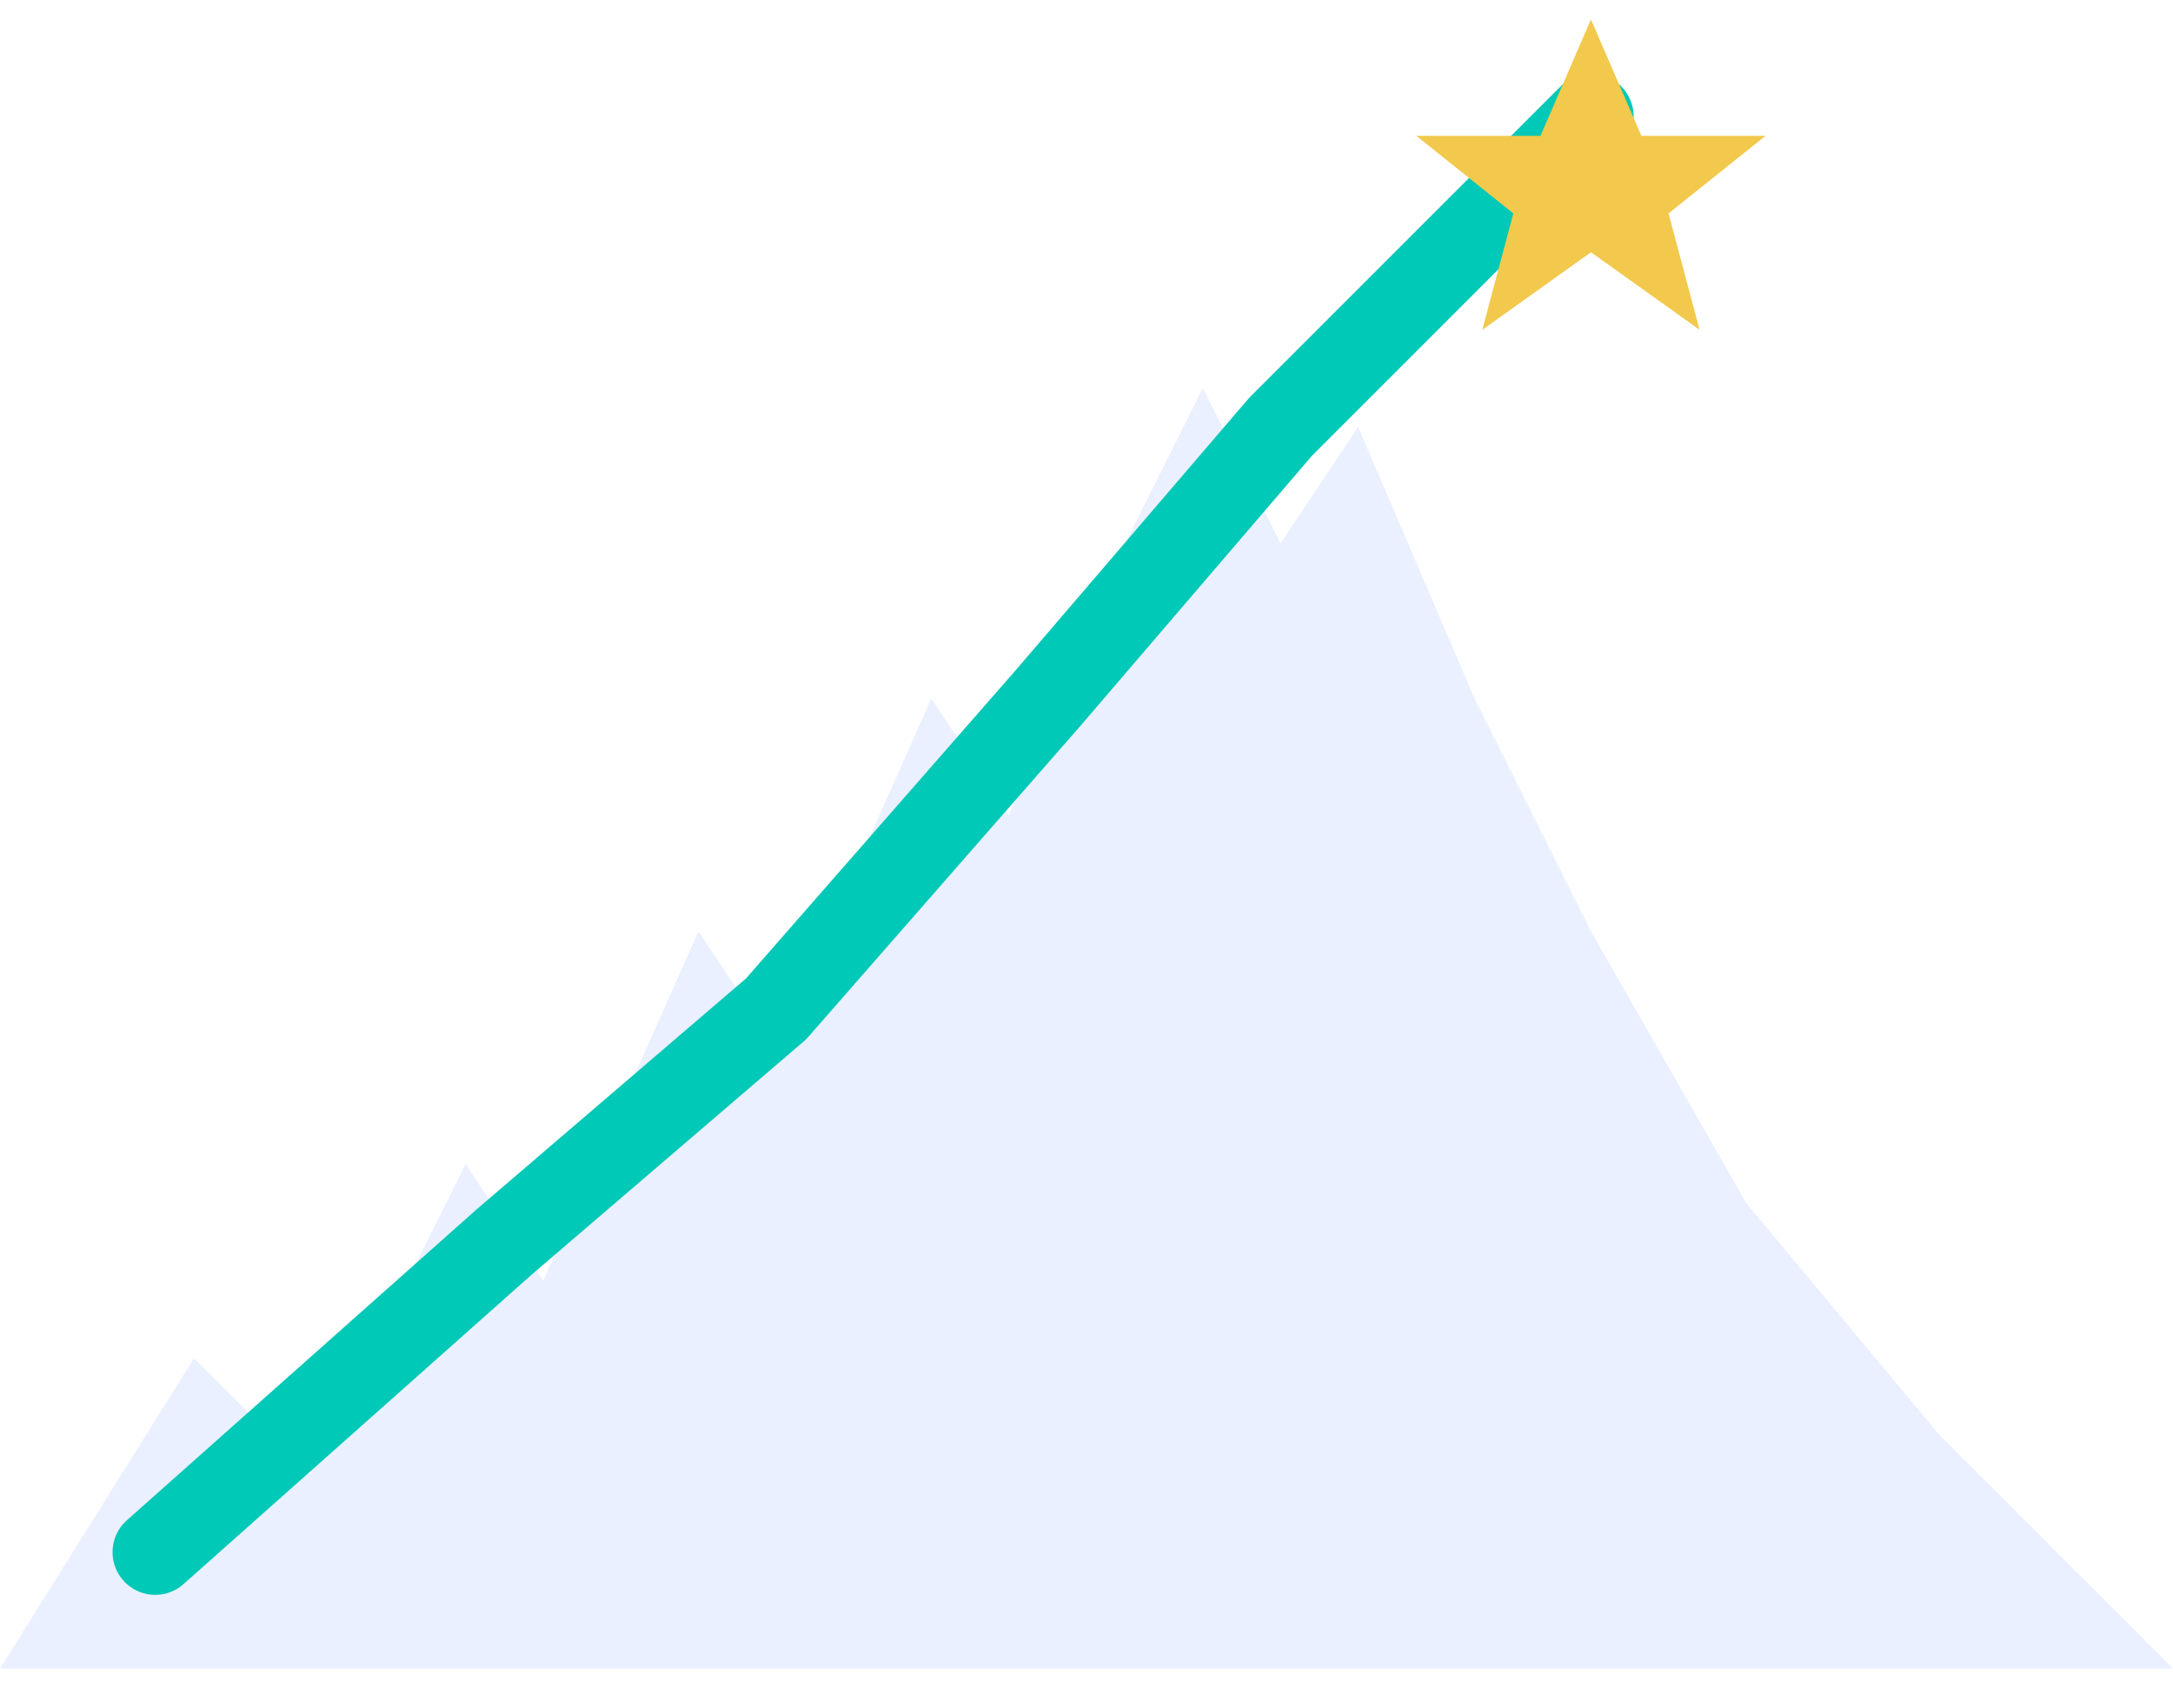
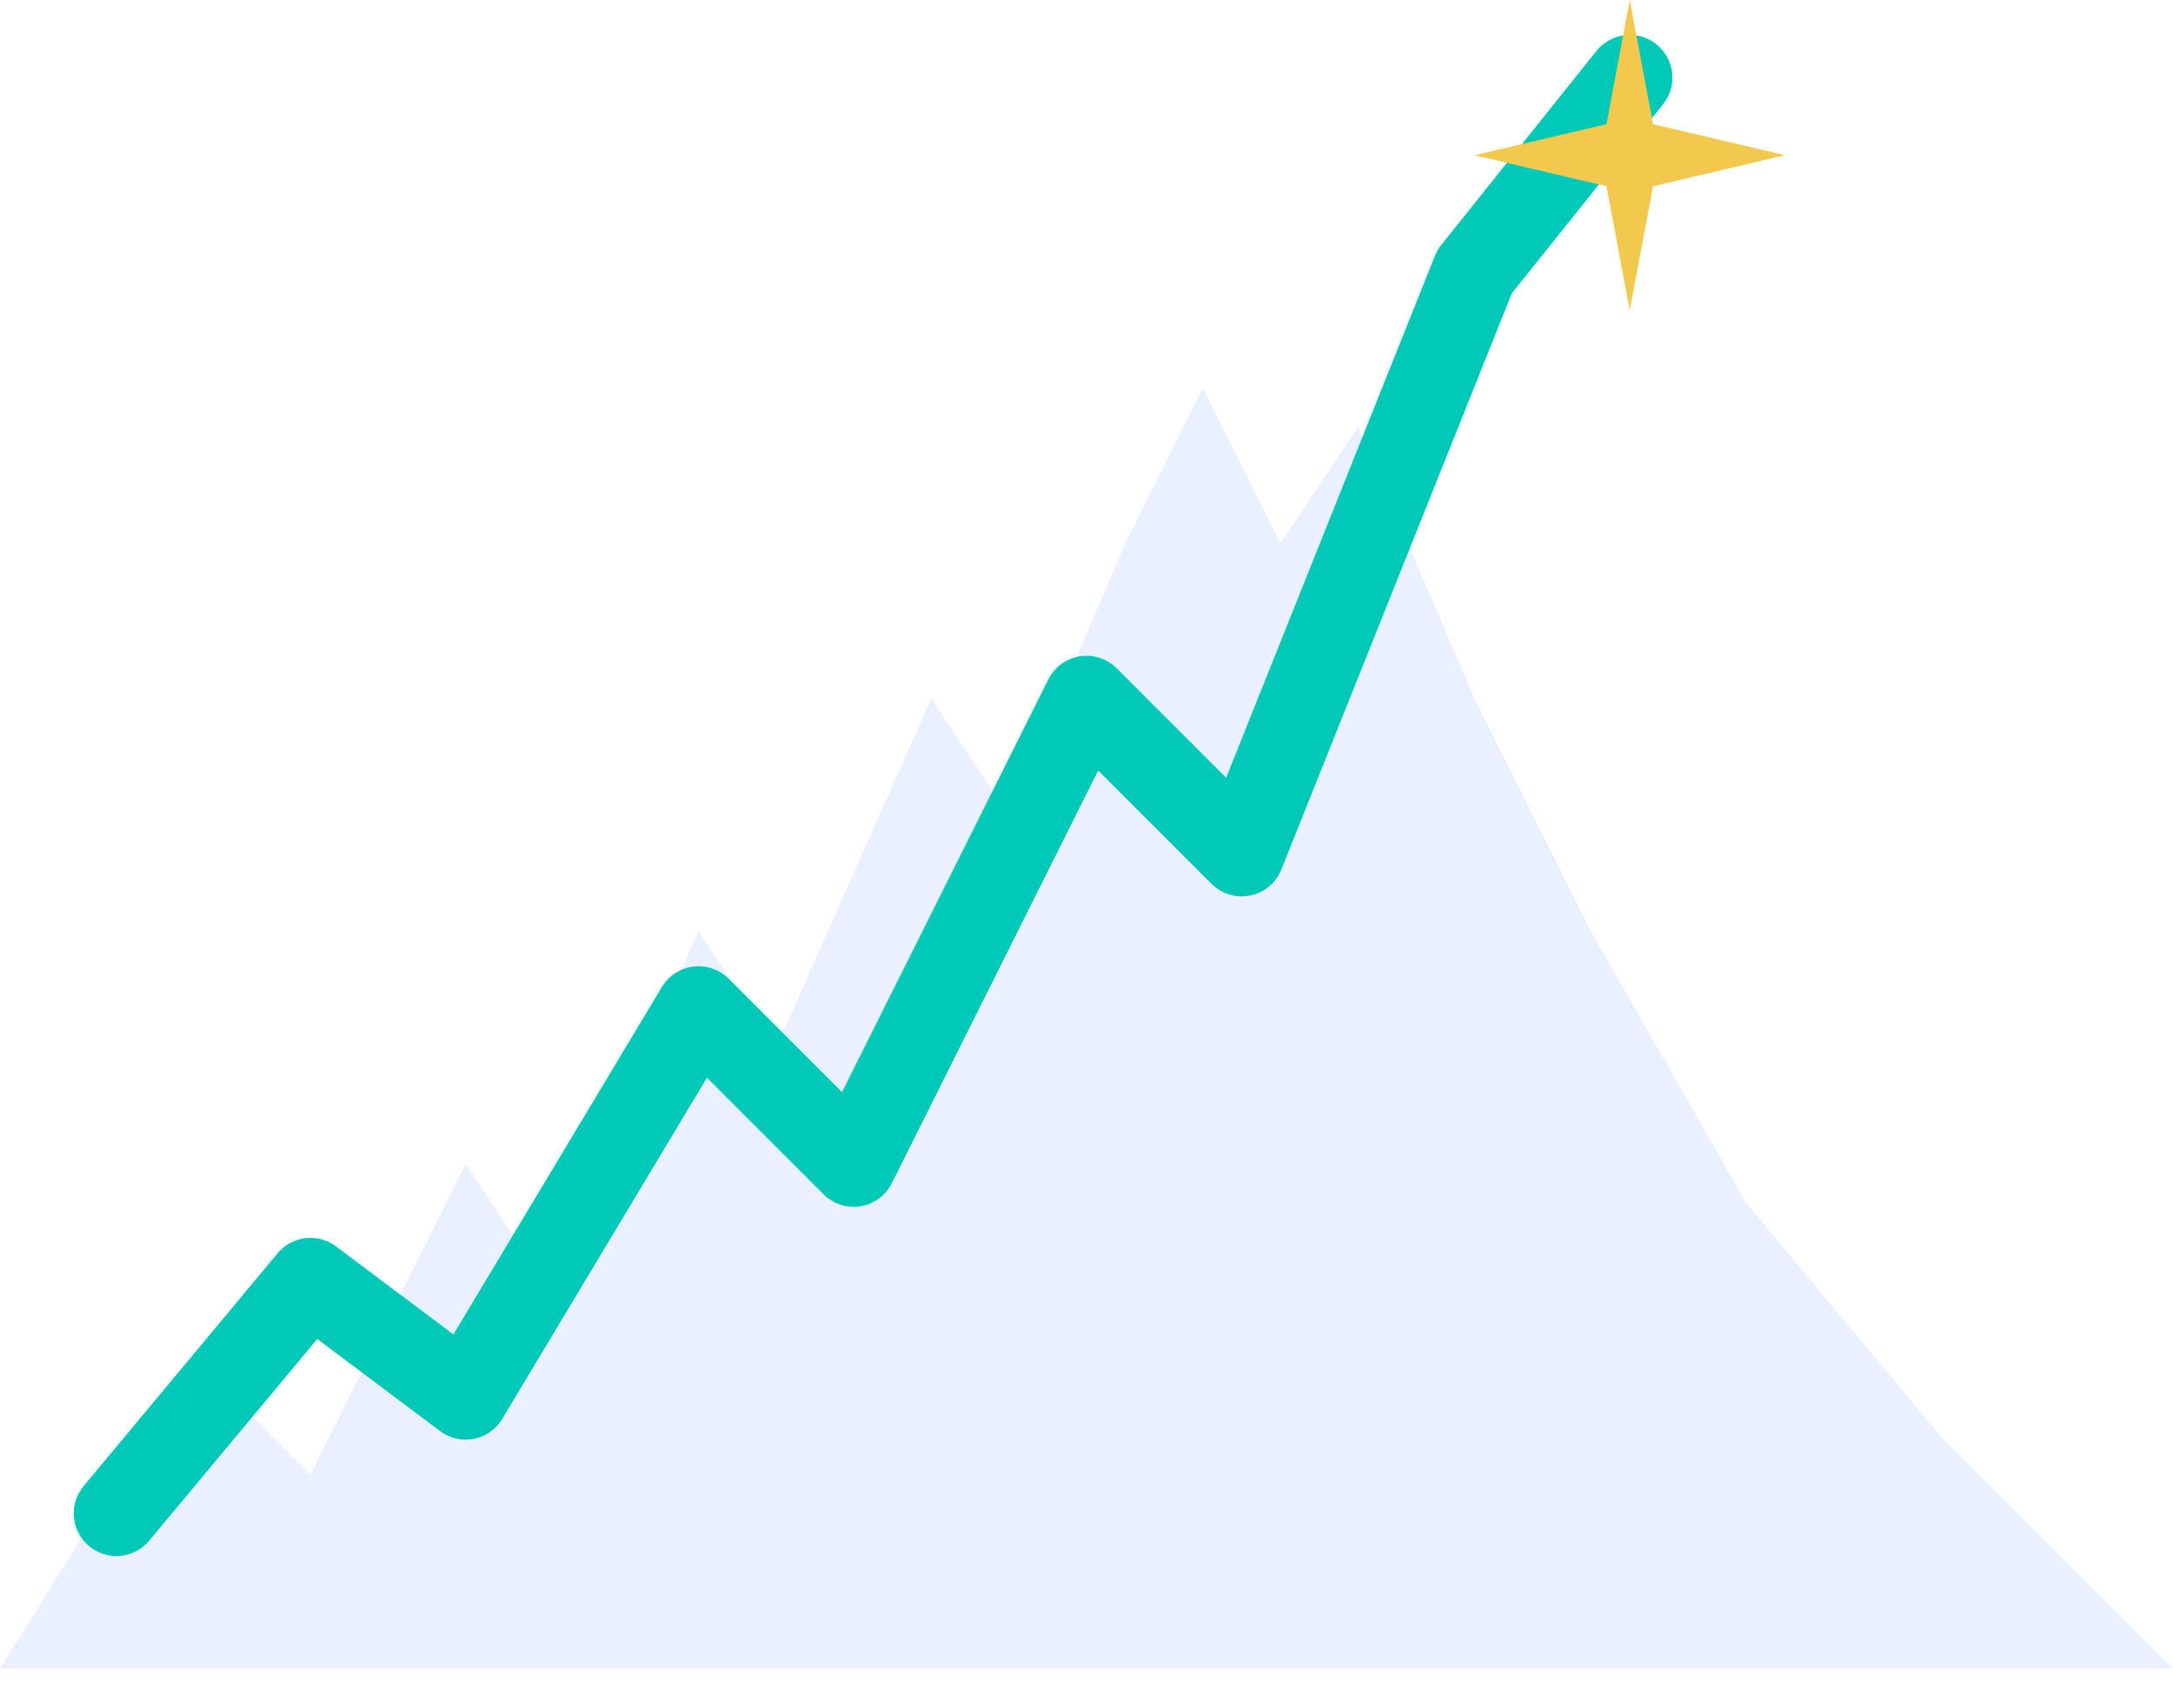
<svg xmlns="http://www.w3.org/2000/svg" viewBox="0 0 56 44">
  <path d="M0,43 L5,35 L8,38 L12,30 L14,33 L18,24 L20,27 L24,18 L26,21 L29,14 L31,10 L33,14 L35,11 L38,18 L41,24 L45,31 L50,37 L56,43Z" fill="#e8eeff" opacity="0.9" />
-   <path d="M4,40 L13,32 L20,26 L27,18 L33,11 L41,3" stroke="#00c9b8" stroke-width="2.2" stroke-linecap="round" stroke-linejoin="round" fill="none" />
-   <polygon points="41,0.5 42.3,3.5 45.5,3.5 43,5.5 43.8,8.5 41,6.5 38.2,8.5 39,5.5 36.5,3.5 39.7,3.5" fill="#f2c94c" />
+   <polyline points="3,39 8,33 12,36 18,26 22,30 28,18 32,22 38,7 42,2" stroke="#00c9b8" stroke-width="2.2" stroke-linecap="round" stroke-linejoin="round" fill="none" />
+   <path d="M42,0 L42.6,3.2 L46,4 L42.6,4.8 L42,8 L41.4,4.8 L38,4 L41.4,3.2Z" fill="#f2c94c" />
</svg>
